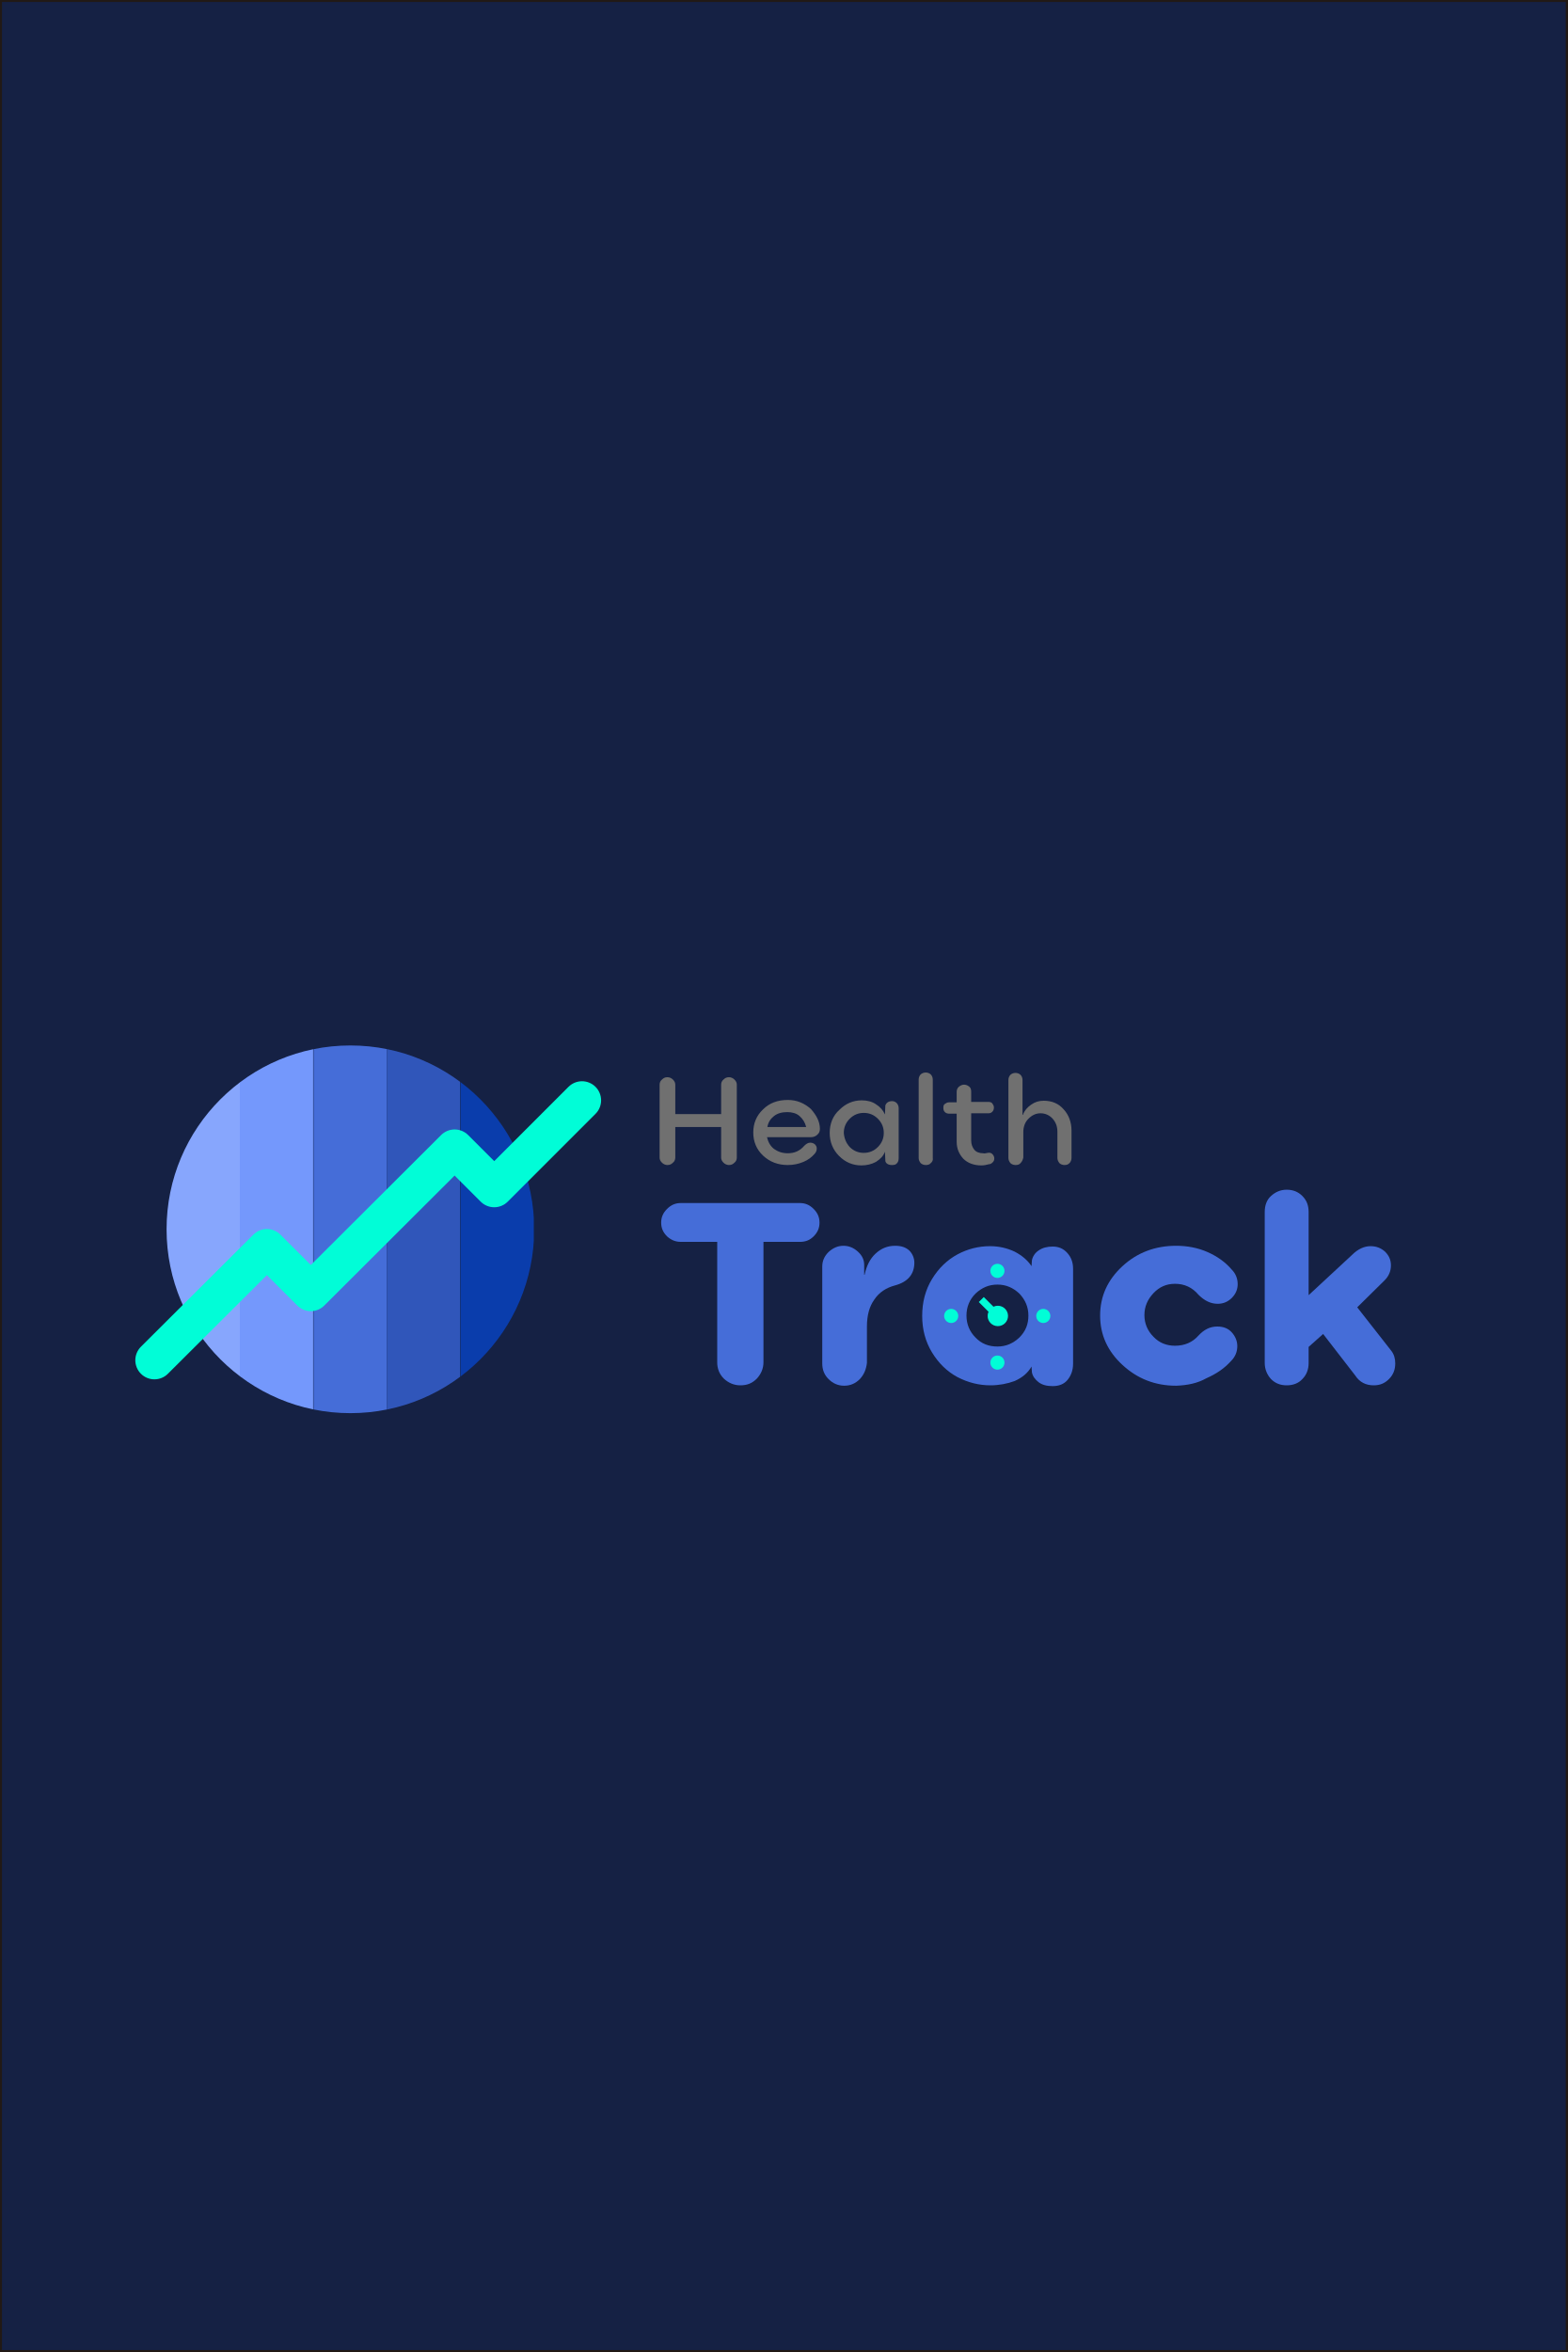
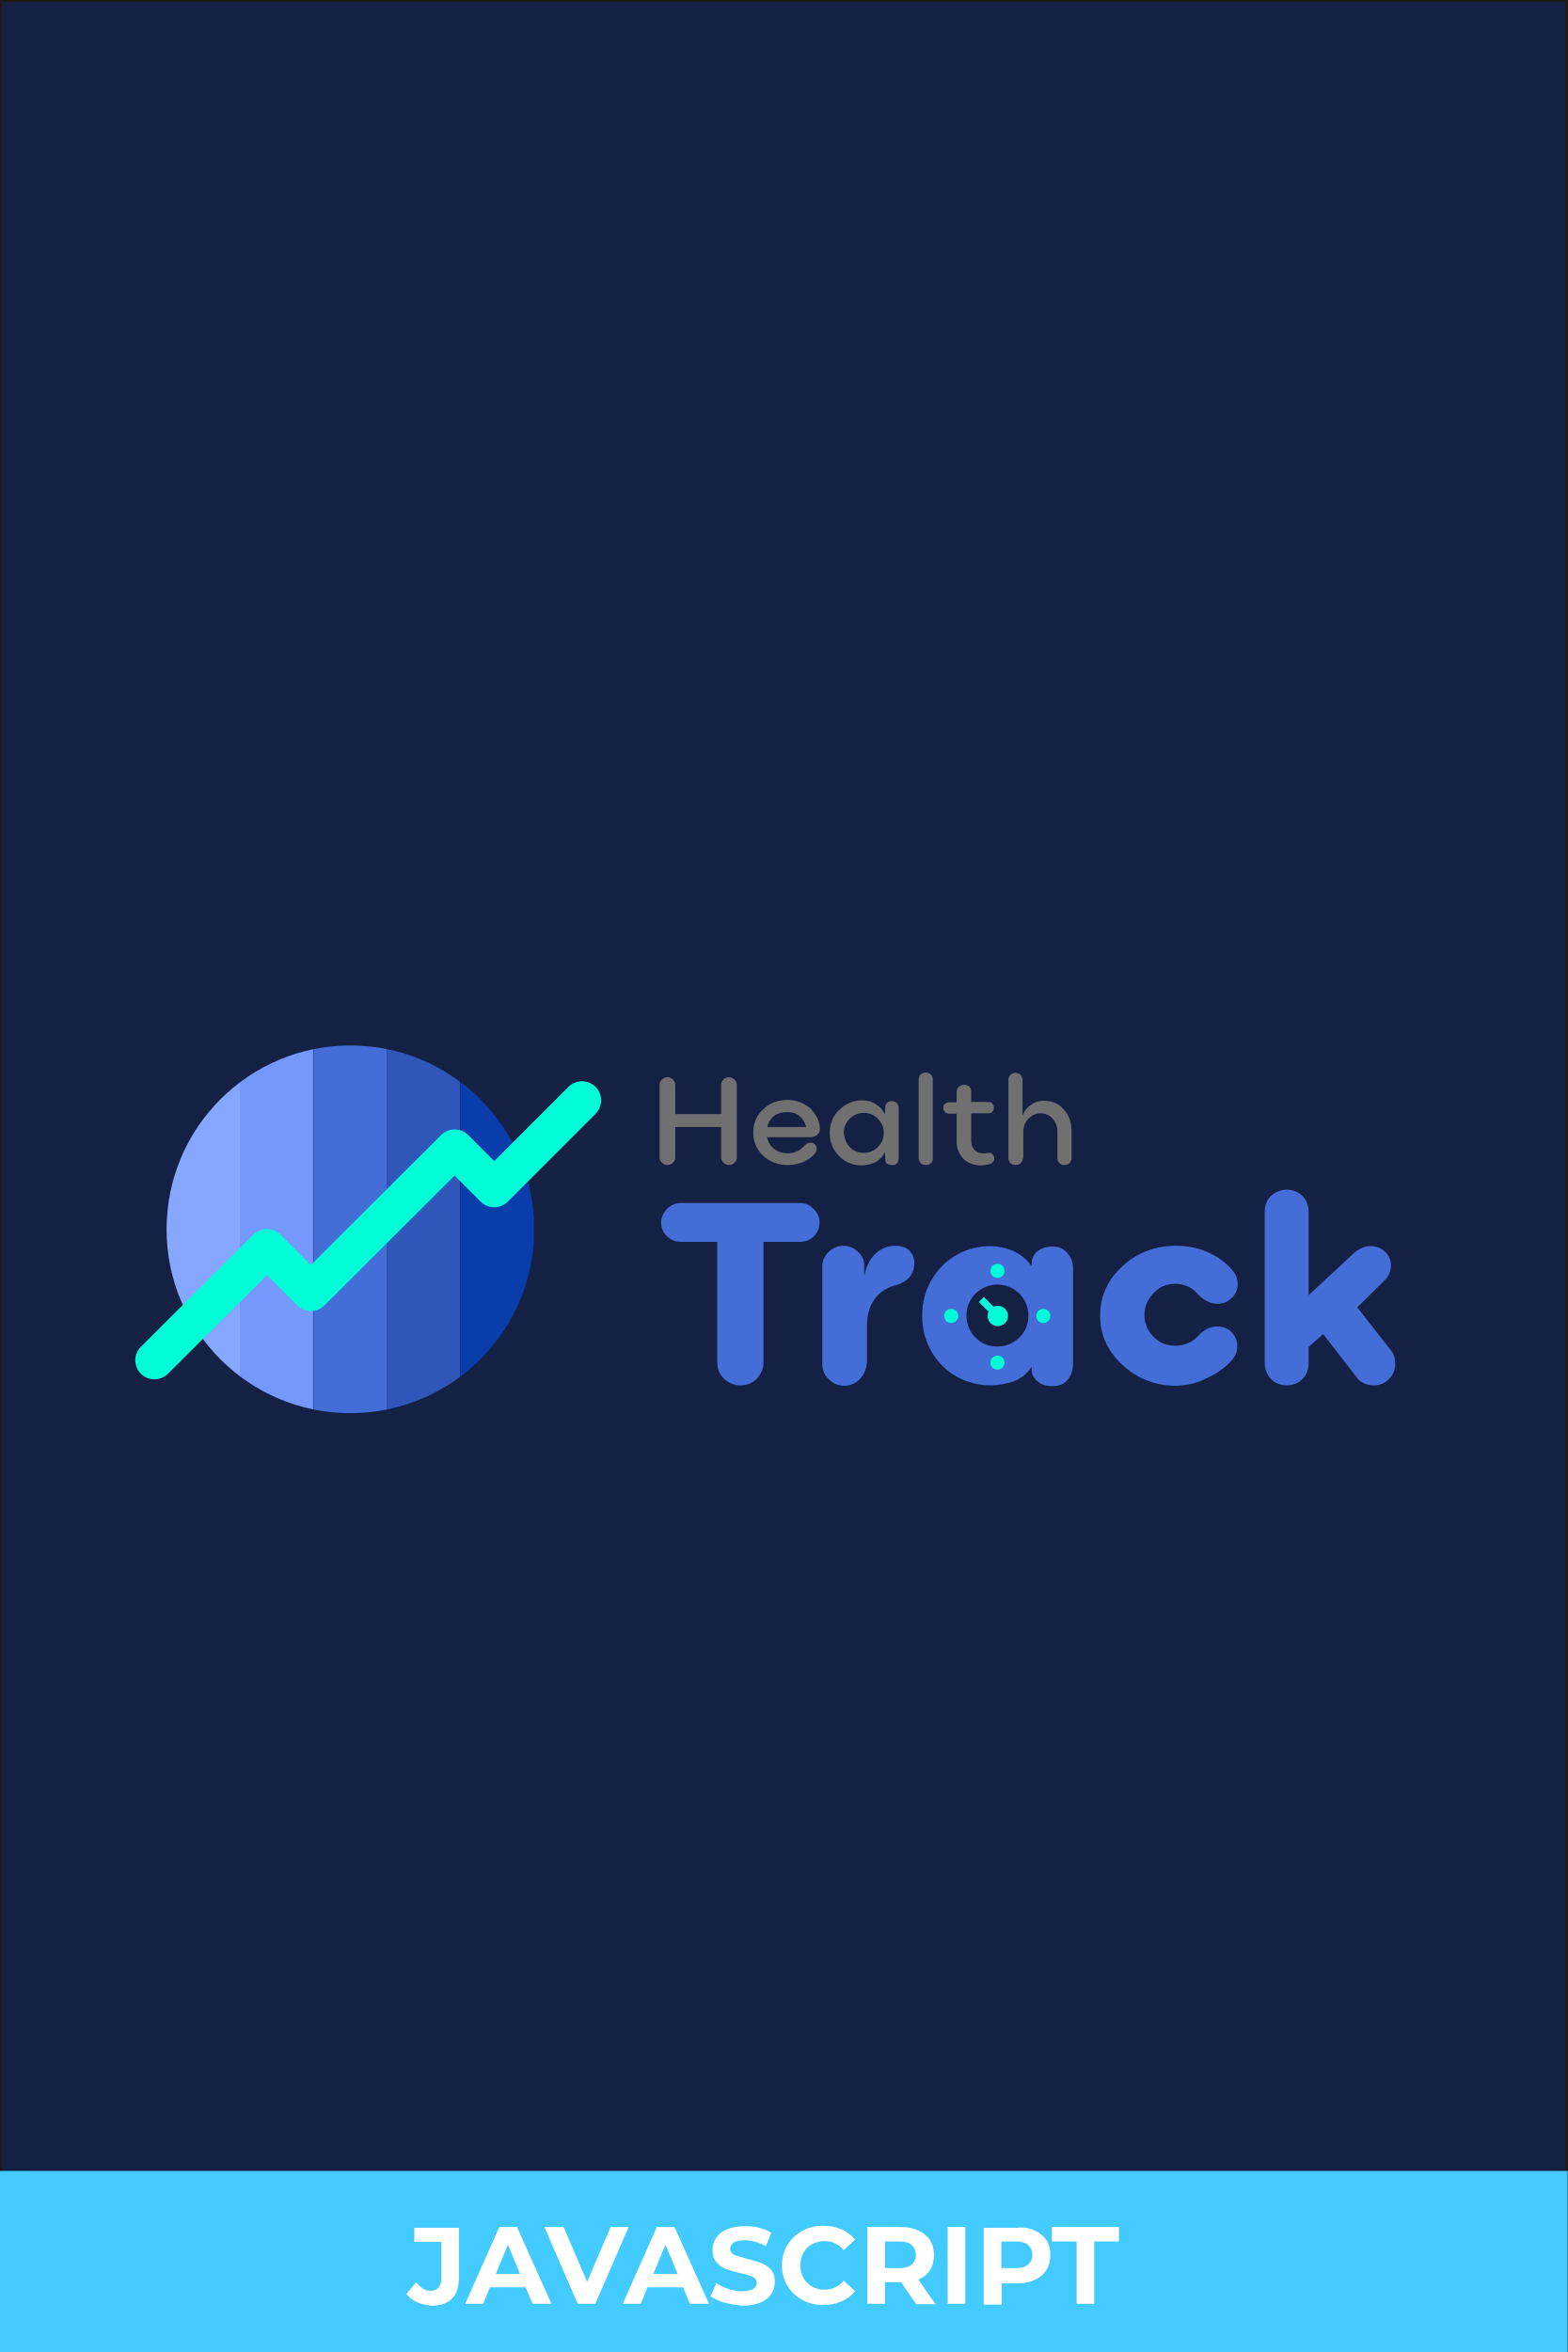
<svg xmlns="http://www.w3.org/2000/svg" xmlns:xlink="http://www.w3.org/1999/xlink" version="1.1" id="Camada_1" x="0px" y="0px" viewBox="0 0 400 600" style="enable-background:new 0 0 400 600;" xml:space="preserve">
  <style type="text/css">
	.st0{fill:#152144;}
	.st1{fill:none;stroke:#211915;stroke-miterlimit:10;}
	.st2{clip-path:url(#SVGID_2_);}
	.st3{fill:#87A6FD;}
	.st4{fill:#7498FC;}
	.st5{fill:#456DD8;}
	.st6{fill:#3056BA;}
	.st7{fill:#0A3DAC;}
	.st8{fill:none;stroke:#01FDD7;stroke-width:9.746;stroke-linecap:round;stroke-linejoin:round;stroke-miterlimit:10;}
	.st9{fill:none;}
	.st10{enable-background:new    ;}
	.st11{fill:#01FDD7;}
	.st12{fill:#707070;}
+ 	.st13{fill:#43CAFF;}
+ 	.st14{fill:#FFFFFF;}
</style>
  <g id="XMLID_1_">
    <g>
-       <rect class="st0" width="400" height="600" />
+       <rect y="0" class="st0" width="400" height="600" />
    </g>
    <g>
-       <rect class="st1" width="400" height="600" />
+       <rect y="0" class="st1" width="400" height="600" />
    </g>
  </g>
  <g>
    <g>
      <g>
        <g>
-           <defs>
-             <circle id="SVGID_1_" cx="89.4" cy="313.6" r="46.9" />
-           </defs>
-           <clipPath id="SVGID_2_">
-             <use xlink:href="#SVGID_1_" style="overflow:visible;" />
-           </clipPath>
-           <g class="st2">
-             <rect x="42.5" y="266.7" class="st3" width="18.7" height="93.8" />
-             <rect x="61.2" y="266.7" class="st4" width="18.7" height="93.8" />
-             <rect x="80" y="266.7" class="st5" width="18.7" height="93.8" />
-             <rect x="98.7" y="266.7" class="st6" width="18.7" height="93.8" />
-             <rect x="117.5" y="266.7" class="st7" width="18.7" height="93.8" />
+           <g>
+             <defs>
+               <circle id="SVGID_1_" cx="89.4" cy="313.6" r="46.9" />
+             </defs>
+             <clipPath id="SVGID_2_">
+               <use xlink:href="#SVGID_1_" style="overflow:visible;" />
+             </clipPath>
+             <g class="st2">
+               <rect x="42.5" y="266.7" class="st3" width="18.7" height="93.8" />
+               <rect x="61.2" y="266.7" class="st4" width="18.7" height="93.8" />
+               <rect x="80" y="266.7" class="st5" width="18.7" height="93.8" />
+               <rect x="98.7" y="266.7" class="st6" width="18.7" height="93.8" />
+               <rect x="117.5" y="266.7" class="st7" width="18.7" height="93.8" />
+             </g>
          </g>
        </g>
      </g>
    </g>
    <polyline class="st8" points="39.4,347 68.1,318.4 79.3,329.6 116,293 126.1,303.1 148.5,280.7  " />
    <rect x="154.8" y="303.5" class="st9" width="224.6" height="67.6" />
    <g class="st10">
      <path class="st5" d="M204.1,306.9c1.4,0,2.5,0.5,3.5,1.5s1.5,2.1,1.5,3.5s-0.5,2.5-1.5,3.5s-2.1,1.4-3.5,1.4h-9.3v30.7    c0,1.6-0.6,3-1.7,4.2c-1.2,1.2-2.5,1.7-4.2,1.7c-1.6,0-3-0.6-4.2-1.7c-1.2-1.2-1.7-2.6-1.7-4.2v-30.7h-9.3c-1.4,0-2.5-0.5-3.5-1.4    c-1-1-1.5-2.1-1.5-3.5s0.5-2.5,1.5-3.5s2.1-1.5,3.5-1.5H204.1z" />
      <path class="st5" d="M219.4,351.8c-1.1,1.1-2.4,1.7-4,1.7s-2.9-0.6-4-1.7s-1.6-2.4-1.6-4v-24.7c0-1.4,0.5-2.6,1.6-3.7    c1.1-1,2.3-1.6,3.8-1.6c1.4,0,2.6,0.5,3.7,1.5c1.1,1,1.6,2.1,1.6,3.4v2.5h0.1c0.5-2.3,1.4-4.1,2.8-5.4c1.4-1.3,3-2,5-2    c1.6,0,2.7,0.4,3.6,1.2c0.8,0.8,1.3,1.9,1.3,3.1c0,2.9-1.6,4.9-4.9,5.8c-2.3,0.6-4.1,1.8-5.3,3.6c-1.3,1.8-1.9,4.1-1.9,6.9v9.3    C221,349.3,220.5,350.6,219.4,351.8z" />
-       <path class="st5" d="M252.7,353.4c-2.9,0-5.7-0.7-8.4-2.1c-2.6-1.4-4.8-3.5-6.5-6.3s-2.5-5.9-2.5-9.3c0-3.5,0.8-6.6,2.5-9.4    s3.9-4.9,6.5-6.3s5.4-2.1,8.3-2.1c2.3,0,4.4,0.5,6.3,1.4c1.9,1,3.3,2.2,4.3,3.7l0.1-1.5c0.2-1,0.8-1.9,1.7-2.5c1-0.7,2.2-1,3.6-1    c1.5,0,2.7,0.5,3.7,1.6s1.5,2.4,1.5,4.1v24.2c0,1.6-0.5,3-1.4,4.1s-2.2,1.6-3.8,1.6c-1.5,0-2.7-0.3-3.6-1s-1.5-1.5-1.7-2.5    l-0.1-1.5c-0.9,1.6-2.3,2.8-4.3,3.7C257,353,254.9,353.4,252.7,353.4z M248.9,341.2c1.5,1.6,3.4,2.3,5.6,2.3c2.2,0,4-0.8,5.6-2.3    c1.6-1.6,2.3-3.4,2.3-5.6s-0.8-4-2.3-5.6c-1.6-1.5-3.4-2.3-5.6-2.3c-2.2,0-4,0.8-5.6,2.3c-1.5,1.5-2.3,3.4-2.3,5.6    C246.6,337.8,247.4,339.7,248.9,341.2z" />
+       <path class="st5" d="M252.7,353.4c-2.9,0-5.7-0.7-8.4-2.1c-2.6-1.4-4.8-3.5-6.5-6.3s-2.5-5.9-2.5-9.3c0-3.5,0.8-6.6,2.5-9.4    s3.9-4.9,6.5-6.3s5.4-2.1,8.3-2.1c2.3,0,4.4,0.5,6.3,1.4c1.9,1,3.3,2.2,4.3,3.7l0.1-1.5c0.2-1,0.8-1.9,1.7-2.5c1-0.7,2.2-1,3.6-1    c1.5,0,2.7,0.5,3.7,1.6s1.5,2.4,1.5,4.1v24.2c0,1.6-0.5,3-1.4,4.1s-2.2,1.6-3.8,1.6c-1.5,0-2.7-0.3-3.6-1s-1.5-1.5-1.7-2.5    l-0.1-1.5c-0.9,1.6-2.3,2.8-4.3,3.7C257,353,254.9,353.4,252.7,353.4z M248.9,341.2c1.5,1.6,3.4,2.3,5.6,2.3s4-0.8,5.6-2.3    c1.6-1.6,2.3-3.4,2.3-5.6s-0.8-4-2.3-5.6c-1.6-1.5-3.4-2.3-5.6-2.3c-2.2,0-4,0.8-5.6,2.3c-1.5,1.5-2.3,3.4-2.3,5.6    C246.6,337.8,247.4,339.7,248.9,341.2z" />
      <path class="st5" d="M300.1,353.5c-5.4,0-9.9-1.8-13.7-5.3c-3.8-3.5-5.7-7.7-5.7-12.6s1.9-9.1,5.7-12.6c3.8-3.5,8.4-5.2,13.7-5.2    c2.8,0,5.5,0.5,8,1.6s4.6,2.6,6.2,4.5c1,1,1.5,2.3,1.5,3.7c0,1.3-0.5,2.5-1.5,3.5s-2.2,1.5-3.6,1.5c-1.8,0-3.4-0.8-4.9-2.3    c-1.6-1.9-3.6-2.8-6-2.8c-2.2,0-4,0.8-5.5,2.4s-2.3,3.4-2.3,5.6c0,2.1,0.8,4,2.3,5.5c1.5,1.6,3.4,2.3,5.5,2.3c2.5,0,4.5-0.9,6-2.6    c1.4-1.5,2.9-2.3,4.8-2.3c1.6,0,2.8,0.5,3.7,1.5c0.9,1,1.4,2.2,1.4,3.5c0,1.4-0.5,2.7-1.6,3.8c-1.7,1.9-3.8,3.3-6.3,4.4    C305.5,352.9,302.9,353.4,300.1,353.5z" />
      <path class="st5" d="M328.3,353.4c-1.6,0-2.9-0.5-4-1.6c-1-1.1-1.6-2.5-1.6-4.1v-38.5c0-1.7,0.5-3.1,1.6-4.1s2.4-1.6,4-1.6    s2.9,0.5,4,1.6s1.6,2.4,1.6,4.1v21.2l11-10.2c1.6-1.6,3.2-2.3,4.8-2.3c1.5,0,2.7,0.5,3.7,1.4c1,1,1.5,2.1,1.5,3.5    s-0.5,2.7-1.6,3.8l-7,6.9l8.7,11.1c0.7,0.9,1,2,1,3.2c0,1.6-0.5,2.9-1.6,4s-2.3,1.6-3.9,1.6c-2,0-3.6-0.8-4.7-2.5l-8.2-10.6    l-3.7,3.3v4.1c0,1.6-0.5,3-1.6,4.1C331.3,352.9,329.9,353.4,328.3,353.4z" />
    </g>
    <circle class="st11" cx="254.5" cy="324.2" r="1.8" />
    <circle class="st11" cx="254.5" cy="347.6" r="1.8" />
    <circle class="st11" cx="242.7" cy="335.7" r="1.8" />
    <circle class="st11" cx="266.2" cy="335.7" r="1.8" />
    <circle class="st11" cx="254.6" cy="335.7" r="2.6" />
-     <rect x="251.7" y="330.6" transform="matrix(0.7071 -0.7071 0.7071 0.7071 -162.0033 276.3603)" class="st11" width="1.8" height="6.2" />
+     <rect x="251.7" y="330.6" transform="matrix(0.7071 -0.7071 0.7071 0.7071 -161.99 276.3338)" class="st11" width="1.8" height="6.2" />
    <g class="st10">
      <path class="st12" d="M184,276.7c0-0.5,0.2-1,0.6-1.3c0.4-0.4,0.8-0.6,1.4-0.6c0.5,0,1,0.2,1.4,0.6s0.6,0.8,0.6,1.3v18.6    c0,0.5-0.2,1-0.6,1.3c-0.4,0.4-0.8,0.6-1.4,0.6c-0.5,0-1-0.2-1.4-0.6s-0.6-0.8-0.6-1.3v-7.8h-11.7v7.8c0,0.5-0.2,1-0.6,1.3    c-0.4,0.4-0.8,0.6-1.4,0.6c-0.5,0-1-0.2-1.4-0.6s-0.6-0.8-0.6-1.3v-18.6c0-0.5,0.2-1,0.6-1.3c0.4-0.4,0.8-0.6,1.4-0.6    c0.5,0,1,0.2,1.4,0.6s0.6,0.8,0.6,1.3v7.5H184V276.7z" />
      <path class="st12" d="M209.2,288c0,0.6-0.2,1.1-0.7,1.5c-0.4,0.4-1,0.6-1.6,0.6h-11.2c0.3,1.3,0.9,2.3,1.8,3    c1,0.7,2.1,1.1,3.5,1.1c1.7,0,3.1-0.6,4.2-1.9c0.5-0.5,1-0.8,1.5-0.8s0.8,0.1,1.2,0.4c0.3,0.3,0.5,0.6,0.5,1.1s-0.2,1-0.6,1.4    c-0.7,0.8-1.6,1.5-2.8,2s-2.5,0.8-4,0.8c-2.5,0-4.6-0.8-6.3-2.4s-2.5-3.6-2.5-5.9s0.8-4.3,2.5-5.9c1.6-1.6,3.7-2.4,6.3-2.4    c2.3,0,4.2,0.8,5.9,2.3C208.3,284.5,209.2,286.1,209.2,288z M195.8,287.5h9.9c-0.3-1.2-0.9-2.1-1.7-2.8c-0.8-0.7-1.9-1-3.1-1    c-1.4,0-2.5,0.3-3.4,1C196.6,285.4,196,286.3,195.8,287.5z" />
      <path class="st12" d="M219.8,297.3c-2.2,0-4.1-0.8-5.7-2.4c-1.6-1.6-2.4-3.6-2.4-5.9s0.8-4.4,2.5-5.9c1.6-1.6,3.5-2.4,5.7-2.4    c1.3,0,2.6,0.3,3.6,1c1.1,0.7,1.8,1.5,2.3,2.6l0.1-2.3c0.1-0.3,0.3-0.6,0.6-0.8c0.3-0.2,0.7-0.3,1.1-0.3c0.5,0,0.9,0.2,1.2,0.5    s0.5,0.8,0.5,1.3v12.7c0,0.5-0.1,1-0.4,1.3c-0.3,0.4-0.7,0.5-1.3,0.5c-0.5,0-0.9-0.1-1.2-0.3c-0.3-0.2-0.5-0.5-0.5-0.8l-0.1-2.3    c-0.4,1.1-1.2,1.9-2.3,2.6C222.4,297,221.1,297.3,219.8,297.3z M216.8,292.6c1,1,2.2,1.5,3.6,1.5c1.4,0,2.6-0.5,3.6-1.5    s1.5-2.2,1.5-3.6s-0.5-2.6-1.5-3.6s-2.2-1.5-3.6-1.5c-1.4,0-2.6,0.5-3.6,1.5s-1.5,2.2-1.5,3.6    C215.4,290.4,215.9,291.6,216.8,292.6z" />
      <path class="st12" d="M237.5,296.7c-0.3,0.4-0.8,0.5-1.3,0.5s-1-0.2-1.3-0.5c-0.3-0.4-0.5-0.8-0.5-1.3v-20c0-0.5,0.2-1,0.5-1.3    s0.8-0.5,1.3-0.5s1,0.2,1.3,0.5s0.5,0.8,0.5,1.3v20C238.1,295.9,237.9,296.4,237.5,296.7z" />
      <path class="st12" d="M252,294.1c0.5-0.1,0.9,0,1.2,0.3s0.5,0.7,0.5,1.1s-0.1,0.7-0.4,1s-0.6,0.5-1,0.5c-0.7,0.2-1.3,0.3-1.9,0.3    c-1.9,0-3.5-0.6-4.6-1.7c-1.1-1.2-1.7-2.6-1.7-4.3v-7.2h-1.9c-0.4,0-0.8-0.1-1.1-0.4s-0.4-0.6-0.4-1.1s0.1-0.8,0.4-1    s0.6-0.4,1.1-0.4h1.9v-2.7c0-0.5,0.2-1,0.6-1.3s0.8-0.5,1.3-0.5s0.9,0.2,1.3,0.5s0.5,0.8,0.5,1.3v2.6h4.4c0.4,0,0.8,0.1,1,0.4    s0.4,0.6,0.4,1s-0.1,0.8-0.4,1.1c-0.3,0.3-0.6,0.4-1,0.4h-4.4v6.9c0,1,0.3,1.8,0.8,2.4s1.3,0.9,2.3,0.9    C251.1,294.3,251.5,294.2,252,294.1z" />
-       <path class="st12" d="M260.4,296.7c-0.3,0.4-0.8,0.5-1.3,0.5s-1-0.2-1.3-0.5c-0.3-0.4-0.5-0.8-0.5-1.3v-19.9c0-0.5,0.2-1,0.5-1.3    c0.3-0.3,0.8-0.5,1.3-0.5s1,0.2,1.3,0.5c0.3,0.3,0.5,0.8,0.5,1.3v8.9h0.1c0.4-1.1,1.1-1.9,2.1-2.6s2-1,3.2-1    c2.1,0,3.8,0.7,5.1,2.2c1.3,1.4,2,3.3,2,5.4v7c0,0.5-0.2,1-0.5,1.3c-0.4,0.4-0.8,0.5-1.3,0.5s-1-0.2-1.3-0.5    c-0.3-0.4-0.5-0.8-0.5-1.3v-6.7c0-1.3-0.4-2.4-1.2-3.3c-0.8-0.9-1.9-1.4-3.1-1.4s-2.2,0.5-3.1,1.4s-1.3,2.1-1.3,3.4v6.5    C261,295.8,260.8,296.3,260.4,296.7z" />
+       <path class="st12" d="M260.4,296.7c-0.3,0.4-0.8,0.5-1.3,0.5s-1-0.2-1.3-0.5c-0.3-0.4-0.5-0.8-0.5-1.3v-19.9c0-0.5,0.2-1,0.5-1.3    s0.8-0.5,1.3-0.5s1,0.2,1.3,0.5s0.5,0.8,0.5,1.3v8.9h0.1c0.4-1.1,1.1-1.9,2.1-2.6s2-1,3.2-1c2.1,0,3.8,0.7,5.1,2.2    c1.3,1.4,2,3.3,2,5.4v7c0,0.5-0.2,1-0.5,1.3c-0.4,0.4-0.8,0.5-1.3,0.5s-1-0.2-1.3-0.5c-0.3-0.4-0.5-0.8-0.5-1.3v-6.7    c0-1.3-0.4-2.4-1.2-3.3c-0.8-0.9-1.9-1.4-3.1-1.4s-2.2,0.5-3.1,1.4s-1.3,2.1-1.3,3.4v6.5C261,295.8,260.8,296.3,260.4,296.7z" />
    </g>
  </g>
+   <rect y="553.8" class="st13" width="400" height="46.2" />
+   <g>
+     <path class="st14" d="M106.4,587.3c-1.1-0.5-2-1.2-2.7-2.1l2.5-3c1.1,1.4,2.3,2.2,3.6,2.2c1.8,0,2.8-1.1,2.8-3.2v-9.3h-6.9v-3.6   h11.4v12.7c0,2.4-0.6,4.2-1.8,5.4c-1.2,1.2-2.9,1.8-5.3,1.8C108.8,588,107.5,587.8,106.4,587.3z" />
+     <path class="st14" d="M134.1,583.5H125l-1.7,4.2h-4.6l8.7-19.6h4.5l8.8,19.6h-4.8L134.1,583.5z M132.7,580.1l-3.1-7.5l-3.1,7.5   H132.7z" />
+     <path class="st14" d="M160.4,568.1l-8.5,19.6h-4.5l-8.5-19.6h4.9l6,14l6-14H160.4z" />
+     <path class="st14" d="M174.3,583.5h-9.1l-1.7,4.2h-4.6l8.7-19.6h4.5l8.8,19.6H176L174.3,583.5z M172.9,580.1l-3.1-7.5l-3.1,7.5   H172.9z" />
+     <path class="st14" d="M184.8,587.4c-1.4-0.4-2.6-1-3.5-1.6l1.5-3.4c0.8,0.6,1.8,1.1,3,1.5c1.2,0.4,2.3,0.6,3.5,0.6   c1.3,0,2.2-0.2,2.9-0.6c0.6-0.4,0.9-0.9,0.9-1.5c0-0.5-0.2-0.9-0.5-1.2c-0.4-0.3-0.8-0.6-1.4-0.7c-0.6-0.2-1.3-0.4-2.3-0.6   c-1.5-0.4-2.7-0.7-3.7-1.1c-1-0.4-1.8-0.9-2.4-1.7c-0.7-0.8-1-1.8-1-3.1c0-1.1,0.3-2.2,0.9-3.1c0.6-0.9,1.5-1.7,2.8-2.2   c1.2-0.5,2.8-0.8,4.5-0.8c1.3,0,2.5,0.1,3.7,0.4c1.2,0.3,2.2,0.7,3.1,1.3l-1.4,3.4c-1.8-1-3.6-1.5-5.4-1.5c-1.3,0-2.2,0.2-2.8,0.6   c-0.6,0.4-0.9,1-0.9,1.6s0.4,1.2,1,1.5c0.7,0.3,1.8,0.6,3.2,1c1.5,0.4,2.7,0.7,3.7,1.1c1,0.4,1.8,0.9,2.5,1.7c0.7,0.8,1,1.8,1,3.1   c0,1.1-0.3,2.1-0.9,3.1c-0.6,0.9-1.6,1.7-2.8,2.2c-1.3,0.5-2.8,0.8-4.6,0.8C187.7,588,186.2,587.8,184.8,587.4z" />
+     <path class="st14" d="M204.7,586.7c-1.6-0.9-2.9-2.1-3.8-3.6s-1.4-3.3-1.4-5.2s0.5-3.7,1.4-5.2c0.9-1.5,2.2-2.7,3.8-3.6   s3.4-1.3,5.4-1.3c1.7,0,3.2,0.3,4.6,0.9c1.4,0.6,2.5,1.5,3.5,2.6l-2.9,2.7c-1.3-1.5-3-2.3-4.9-2.3c-1.2,0-2.3,0.3-3.2,0.8   c-1,0.5-1.7,1.3-2.2,2.2s-0.8,2-0.8,3.2s0.3,2.3,0.8,3.2s1.3,1.7,2.2,2.2s2,0.8,3.2,0.8c2,0,3.6-0.8,4.9-2.3l2.9,2.7   c-0.9,1.1-2.1,2-3.5,2.6c-1.4,0.6-2.9,0.9-4.6,0.9C208.1,588,206.3,587.6,204.7,586.7z" />
+     <path class="st14" d="M233.7,587.7l-3.8-5.5h-0.2h-3.9v5.5h-4.5v-19.6h8.5c1.7,0,3.2,0.3,4.5,0.9c1.3,0.6,2.3,1.4,3,2.5   c0.7,1.1,1,2.3,1,3.8s-0.3,2.7-1,3.8s-1.7,1.9-3,2.4l4.4,6.3H233.7z M232.6,572.7c-0.7-0.6-1.7-0.9-3.1-0.9h-3.7v6.8h3.7   c1.4,0,2.4-0.3,3.1-0.9s1.1-1.4,1.1-2.5C233.6,574.1,233.3,573.3,232.6,572.7z" />
+     <path class="st14" d="M241.8,568.1h4.5v19.6h-4.5V568.1z" />
+     <path class="st14" d="M264,569c1.3,0.6,2.3,1.4,3,2.5c0.7,1.1,1,2.3,1,3.8c0,1.4-0.3,2.7-1,3.8s-1.7,1.9-3,2.5s-2.8,0.9-4.5,0.9   h-3.9v5.4H251v-19.6h8.5C261.2,568.1,262.7,568.4,264,569z M262.3,577.7c0.7-0.6,1.1-1.4,1.1-2.5c0-1.1-0.4-1.9-1.1-2.5   c-0.7-0.6-1.7-0.9-3.1-0.9h-3.7v6.8h3.7C260.6,578.6,261.6,578.3,262.3,577.7z" />
+     <path class="st14" d="M274.7,571.8h-6.3v-3.7h17.1v3.7h-6.3v15.9h-4.5V571.8z" />
+   </g>
</svg>
